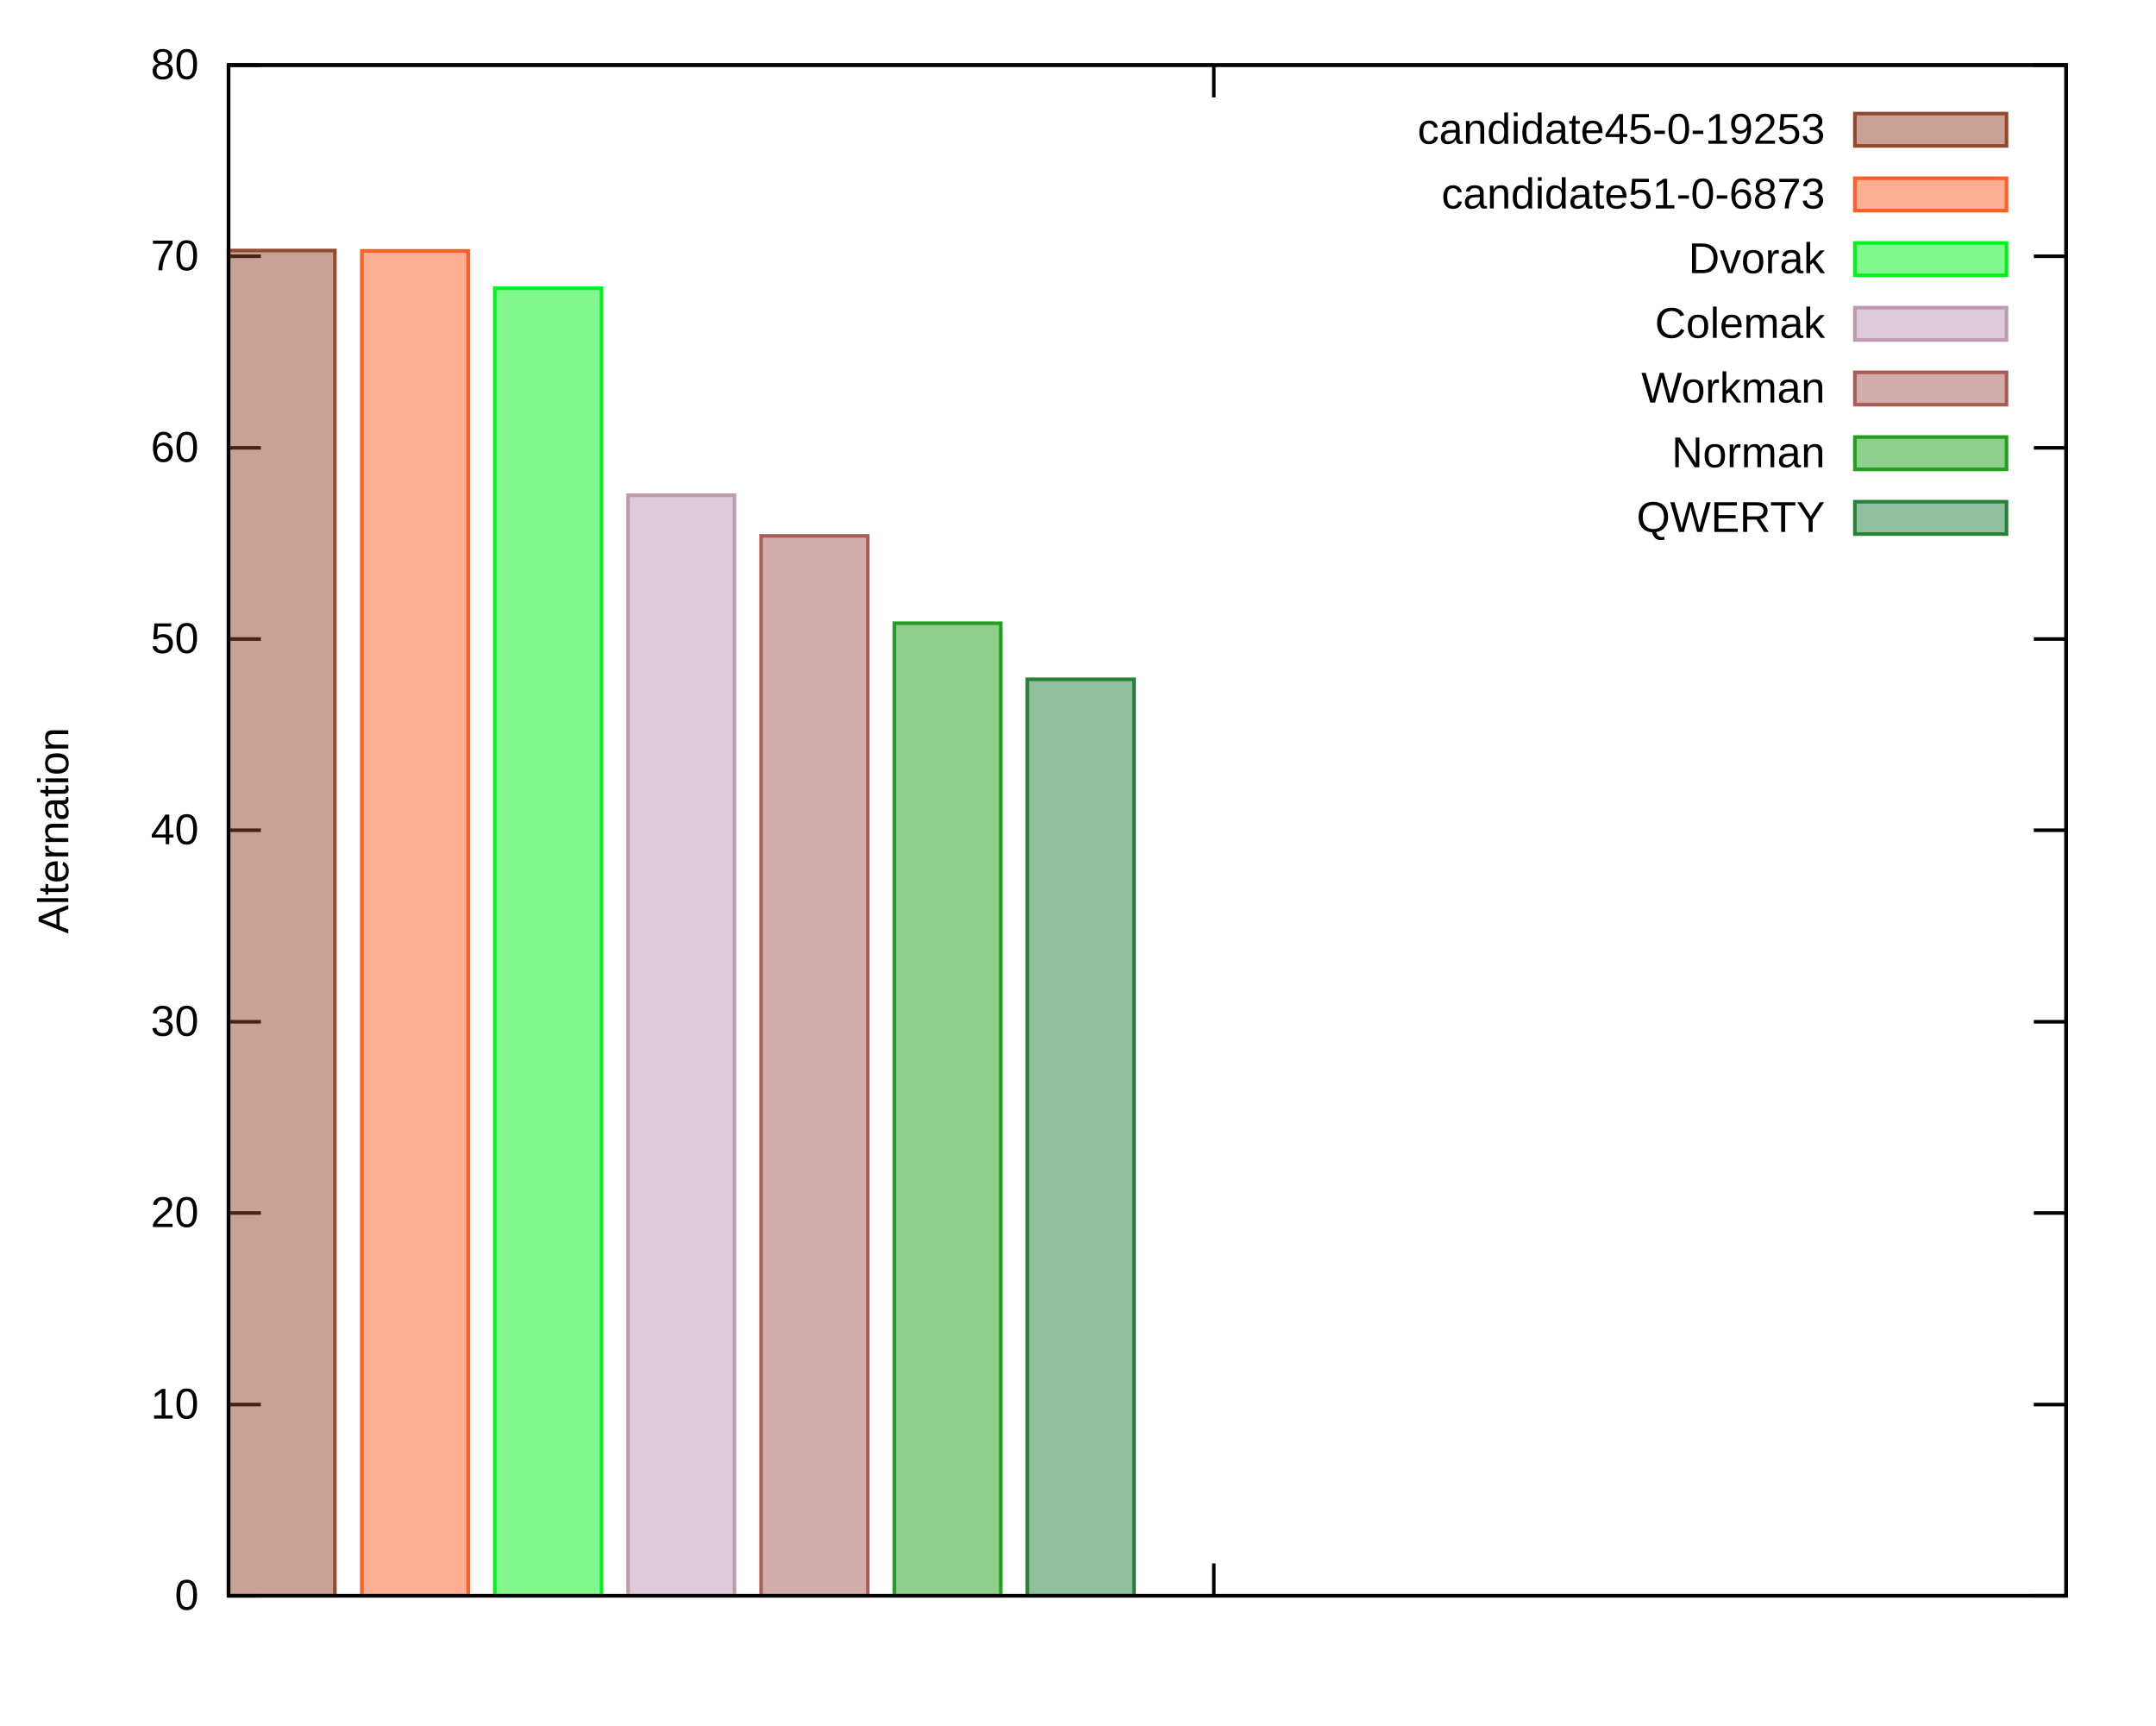
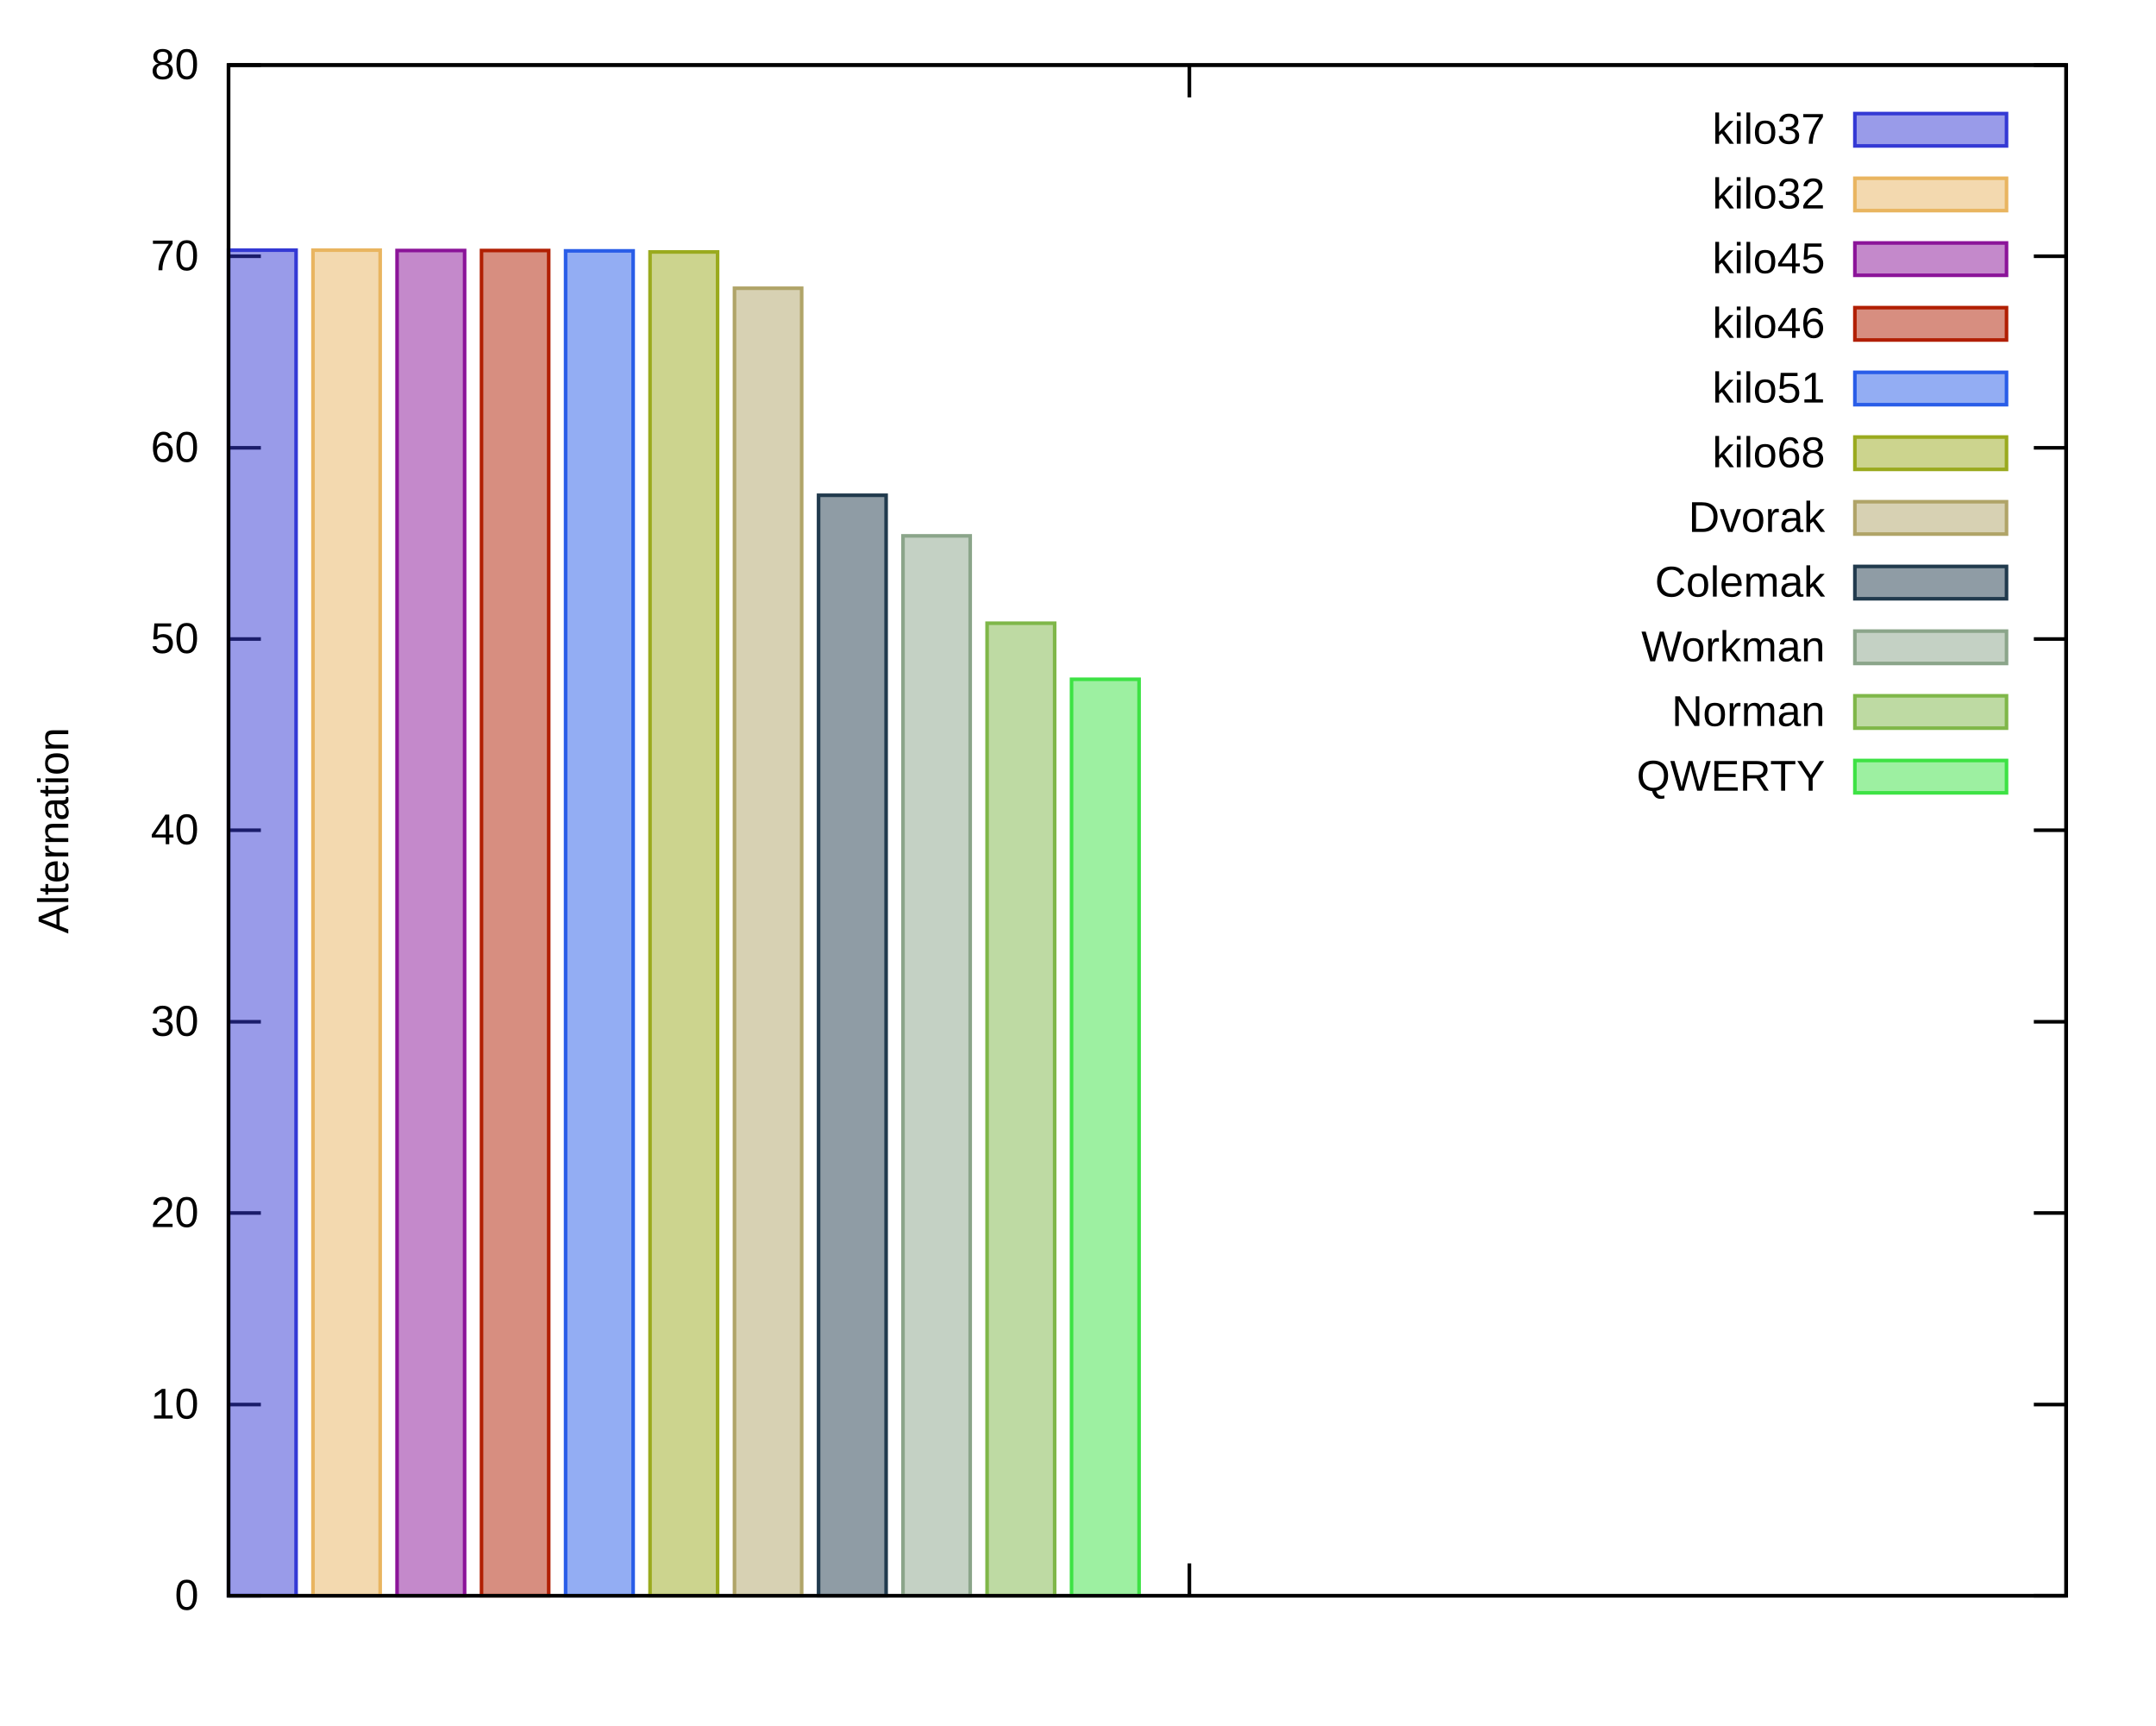
<svg xmlns="http://www.w3.org/2000/svg" xmlns:xlink="http://www.w3.org/1999/xlink" width="600" height="480" viewBox="0 0 600 480">
  <g id="gnuplot_canvas">
    <rect x="0" y="0" width="600" height="480" fill="none" />
    <defs>
      <circle id="gpDot" r="0.5" stroke-width="0.5" stroke="currentColor" />
      <path id="gpPt0" stroke-width="0.222" stroke="currentColor" d="M-1,0 h2 M0,-1 v2" />
      <path id="gpPt1" stroke-width="0.222" stroke="currentColor" d="M-1,-1 L1,1 M1,-1 L-1,1" />
      <path id="gpPt2" stroke-width="0.222" stroke="currentColor" d="M-1,0 L1,0 M0,-1 L0,1 M-1,-1 L1,1 M-1,1 L1,-1" />
      <rect id="gpPt3" stroke-width="0.222" stroke="currentColor" x="-1" y="-1" width="2" height="2" />
      <rect id="gpPt4" stroke-width="0.222" stroke="currentColor" fill="currentColor" x="-1" y="-1" width="2" height="2" />
      <circle id="gpPt5" stroke-width="0.222" stroke="currentColor" cx="0" cy="0" r="1" />
      <use xlink:href="#gpPt5" id="gpPt6" fill="currentColor" stroke="none" />
      <path id="gpPt7" stroke-width="0.222" stroke="currentColor" d="M0,-1.33 L-1.33,0.67 L1.33,0.67 z" />
      <use xlink:href="#gpPt7" id="gpPt8" fill="currentColor" stroke="none" />
      <use xlink:href="#gpPt7" id="gpPt9" stroke="currentColor" transform="rotate(180)" />
      <use xlink:href="#gpPt9" id="gpPt10" fill="currentColor" stroke="none" />
      <use xlink:href="#gpPt3" id="gpPt11" stroke="currentColor" transform="rotate(45)" />
      <use xlink:href="#gpPt11" id="gpPt12" fill="currentColor" stroke="none" />
      <path id="gpPt13" stroke-width="0.222" stroke="currentColor" d="M0,1.330 L1.265,0.411 L0.782,-1.067 L-0.782,-1.076 L-1.265,0.411 z" />
      <use xlink:href="#gpPt13" id="gpPt14" fill="currentColor" stroke="none" />
      <filter id="textbox" filterUnits="objectBoundingBox" x="0" y="0" height="1" width="1">
        <feFlood flood-color="white" flood-opacity="1" result="bgnd" />
        <feComposite in="SourceGraphic" in2="bgnd" operator="atop" />
      </filter>
      <filter id="greybox" filterUnits="objectBoundingBox" x="0" y="0" height="1" width="1">
        <feFlood flood-color="lightgrey" flood-opacity="1" result="grey" />
        <feComposite in="SourceGraphic" in2="grey" operator="atop" />
      </filter>
    </defs>
    <g fill="none" color="white" stroke="currentColor" stroke-width="1.00" stroke-linecap="butt" stroke-linejoin="miter">
</g>
    <g fill="none" color="black" stroke="currentColor" stroke-width="1.00" stroke-linecap="butt" stroke-linejoin="miter">
      <path stroke="black" d="M63.6,444.0 L72.6,444.0 M575.0,444.0 L566.0,444.0  " />
      <g transform="translate(55.3,447.9)" stroke="none" fill="black" font-family="Arial" font-size="12.00" text-anchor="end">
        <text>
          <tspan font-family="Arial"> 0</tspan>
        </text>
      </g>
    </g>
    <g fill="none" color="black" stroke="currentColor" stroke-width="1.00" stroke-linecap="butt" stroke-linejoin="miter">
      <path stroke="black" d="M63.6,390.8 L72.6,390.8 M575.0,390.8 L566.0,390.8  " />
      <g transform="translate(55.3,394.7)" stroke="none" fill="black" font-family="Arial" font-size="12.00" text-anchor="end">
        <text>
          <tspan font-family="Arial"> 10</tspan>
        </text>
      </g>
    </g>
    <g fill="none" color="black" stroke="currentColor" stroke-width="1.00" stroke-linecap="butt" stroke-linejoin="miter">
      <path stroke="black" d="M63.6,337.5 L72.6,337.5 M575.0,337.5 L566.0,337.5  " />
      <g transform="translate(55.3,341.4)" stroke="none" fill="black" font-family="Arial" font-size="12.00" text-anchor="end">
        <text>
          <tspan font-family="Arial"> 20</tspan>
        </text>
      </g>
    </g>
    <g fill="none" color="black" stroke="currentColor" stroke-width="1.00" stroke-linecap="butt" stroke-linejoin="miter">
      <path stroke="black" d="M63.6,284.3 L72.6,284.3 M575.0,284.3 L566.0,284.3  " />
      <g transform="translate(55.3,288.2)" stroke="none" fill="black" font-family="Arial" font-size="12.00" text-anchor="end">
        <text>
          <tspan font-family="Arial"> 30</tspan>
        </text>
      </g>
    </g>
    <g fill="none" color="black" stroke="currentColor" stroke-width="1.00" stroke-linecap="butt" stroke-linejoin="miter">
      <path stroke="black" d="M63.6,231.0 L72.6,231.0 M575.0,231.0 L566.0,231.0  " />
      <g transform="translate(55.3,234.9)" stroke="none" fill="black" font-family="Arial" font-size="12.00" text-anchor="end">
        <text>
          <tspan font-family="Arial"> 40</tspan>
        </text>
      </g>
    </g>
    <g fill="none" color="black" stroke="currentColor" stroke-width="1.00" stroke-linecap="butt" stroke-linejoin="miter">
      <path stroke="black" d="M63.6,177.8 L72.6,177.8 M575.0,177.8 L566.0,177.8  " />
      <g transform="translate(55.3,181.7)" stroke="none" fill="black" font-family="Arial" font-size="12.00" text-anchor="end">
        <text>
          <tspan font-family="Arial"> 50</tspan>
        </text>
      </g>
    </g>
    <g fill="none" color="black" stroke="currentColor" stroke-width="1.00" stroke-linecap="butt" stroke-linejoin="miter">
      <path stroke="black" d="M63.6,124.6 L72.6,124.6 M575.0,124.6 L566.0,124.6  " />
      <g transform="translate(55.3,128.5)" stroke="none" fill="black" font-family="Arial" font-size="12.00" text-anchor="end">
        <text>
          <tspan font-family="Arial"> 60</tspan>
        </text>
      </g>
    </g>
    <g fill="none" color="black" stroke="currentColor" stroke-width="1.00" stroke-linecap="butt" stroke-linejoin="miter">
      <path stroke="black" d="M63.6,71.3 L72.6,71.3 M575.0,71.3 L566.0,71.3  " />
      <g transform="translate(55.3,75.2)" stroke="none" fill="black" font-family="Arial" font-size="12.00" text-anchor="end">
        <text>
          <tspan font-family="Arial"> 70</tspan>
        </text>
      </g>
    </g>
    <g fill="none" color="black" stroke="currentColor" stroke-width="1.00" stroke-linecap="butt" stroke-linejoin="miter">
      <path stroke="black" d="M63.6,18.1 L72.6,18.1 M575.0,18.1 L566.0,18.1  " />
      <g transform="translate(55.3,22.0)" stroke="none" fill="black" font-family="Arial" font-size="12.00" text-anchor="end">
        <text>
          <tspan font-family="Arial"> 80</tspan>
        </text>
      </g>
    </g>
    <g fill="none" color="black" stroke="currentColor" stroke-width="1.00" stroke-linecap="butt" stroke-linejoin="miter">
-       <path stroke="black" d="M337.8,444.0 L337.8,435.0 M337.8,18.1 L337.8,27.1  " />
-       <g transform="translate(337.8,465.9)" stroke="none" fill="black" font-family="Arial" font-size="12.00" text-anchor="middle">
+       <path stroke="black" d="M331.0,444.0 L331.0,435.0 M331.0,18.1 L331.0,27.1  " />
+       <g transform="translate(331.0,465.9)" stroke="none" fill="black" font-family="Arial" font-size="12.00" text-anchor="middle">
        <text />
      </g>
    </g>
    <g fill="none" color="black" stroke="currentColor" stroke-width="1.00" stroke-linecap="butt" stroke-linejoin="miter">
</g>
    <g fill="none" color="black" stroke="currentColor" stroke-width="1.00" stroke-linecap="butt" stroke-linejoin="miter">
      <path stroke="black" d="M63.6,18.1 L63.6,444.0 L575.0,444.0 L575.0,18.1 L63.6,18.1 Z  " />
    </g>
    <g fill="none" color="black" stroke="currentColor" stroke-width="1.00" stroke-linecap="butt" stroke-linejoin="miter">
      <g transform="translate(19.0,231.1) rotate(270)" stroke="none" fill="black" font-family="Arial" font-size="12.00" text-anchor="middle">
        <text>
          <tspan font-family="Arial">Alternation</tspan>
        </text>
      </g>
    </g>
    <g fill="none" color="black" stroke="currentColor" stroke-width="1.00" stroke-linecap="butt" stroke-linejoin="miter">
</g>
    <g id="gnuplot_plot_1">
      <g fill="none" color="black" stroke="currentColor" stroke-width="1.00" stroke-linecap="butt" stroke-linejoin="miter">
        <g transform="translate(507.9,40.0)" stroke="none" fill="black" font-family="Arial" font-size="12.00" text-anchor="end">
          <text>
-             <tspan font-family="Arial">candidate45-0-19253</tspan>
-           </text>
-         </g>
-       </g>
-       <g fill="none" color="black" stroke="currentColor" stroke-width="1.00" stroke-linecap="butt" stroke-linejoin="miter">
-         <g stroke="none" shape-rendering="crispEdges">
-           <polygon fill="rgb(146,  73,  45)" fill-opacity="0.5" points="516.2,40.6 558.4,40.6 558.4,31.6 516.2,31.6 " />
-         </g>
-         <path stroke="rgb(146,  73,  45)" d="M516.2,40.6 L558.4,40.6 L558.4,31.6 L516.2,31.6 L516.2,40.6 Z  " />
-       </g>
-       <g fill="none" color="black" stroke="currentColor" stroke-width="1.00" stroke-linecap="butt" stroke-linejoin="miter">
-         <g stroke="none" shape-rendering="crispEdges">
-           <polygon fill="rgb(146,  73,  45)" fill-opacity="0.5" points="63.6,444.0 93.3,444.0 93.3,69.6 63.6,69.6 " />
-         </g>
-         <path stroke="rgb(146,  73,  45)" d="M63.6,444.0 L63.6,69.7 L93.2,69.7 L93.2,444.0 L63.6,444.0 Z  " />
+             <tspan font-family="Arial">kilo37</tspan>
+           </text>
+         </g>
+       </g>
+       <g fill="none" color="black" stroke="currentColor" stroke-width="1.00" stroke-linecap="butt" stroke-linejoin="miter">
+         <g stroke="none" shape-rendering="crispEdges">
+           <polygon fill="rgb( 52,  57, 212)" fill-opacity="0.5" points="516.2,40.6 558.4,40.6 558.4,31.6 516.2,31.6 " />
+         </g>
+         <path stroke="rgb( 52,  57, 212)" d="M516.2,40.6 L558.4,40.6 L558.4,31.6 L516.2,31.6 L516.2,40.6 Z  " />
+       </g>
+       <g fill="none" color="black" stroke="currentColor" stroke-width="1.00" stroke-linecap="butt" stroke-linejoin="miter">
+         <g stroke="none" shape-rendering="crispEdges">
+           <polygon fill="rgb( 52,  57, 212)" fill-opacity="0.5" points="63.6,444.0 82.5,444.0 82.5,69.5 63.6,69.5 " />
+         </g>
+         <path stroke="rgb( 52,  57, 212)" d="M63.6,444.0 L63.6,69.6 L82.4,69.6 L82.4,444.0 L63.6,444.0 Z  " />
      </g>
    </g>
    <g id="gnuplot_plot_2">
      <g fill="none" color="black" stroke="currentColor" stroke-width="1.00" stroke-linecap="butt" stroke-linejoin="miter">
        <g transform="translate(507.9,58.0)" stroke="none" fill="black" font-family="Arial" font-size="12.00" text-anchor="end">
          <text>
-             <tspan font-family="Arial">candidate51-0-6873</tspan>
-           </text>
-         </g>
-       </g>
-       <g fill="none" color="black" stroke="currentColor" stroke-width="1.00" stroke-linecap="butt" stroke-linejoin="miter">
-         <g stroke="none" shape-rendering="crispEdges">
-           <polygon fill="rgb(254,  94,  39)" fill-opacity="0.5" points="516.2,58.6 558.4,58.6 558.4,49.6 516.2,49.6 " />
-         </g>
-         <path stroke="rgb(254,  94,  39)" d="M516.2,58.6 L558.4,58.6 L558.4,49.6 L516.2,49.6 L516.2,58.6 Z  " />
-       </g>
-       <g fill="none" color="black" stroke="currentColor" stroke-width="1.00" stroke-linecap="butt" stroke-linejoin="miter">
-         <g stroke="none" shape-rendering="crispEdges">
-           <polygon fill="rgb(254,  94,  39)" fill-opacity="0.5" points="100.7,444.0 130.4,444.0 130.4,69.7 100.7,69.7 " />
-         </g>
-         <path stroke="rgb(254,  94,  39)" d="M100.7,444.0 L100.7,69.8 L130.3,69.8 L130.3,444.0 L100.7,444.0 Z  " />
+             <tspan font-family="Arial">kilo32</tspan>
+           </text>
+         </g>
+       </g>
+       <g fill="none" color="black" stroke="currentColor" stroke-width="1.00" stroke-linecap="butt" stroke-linejoin="miter">
+         <g stroke="none" shape-rendering="crispEdges">
+           <polygon fill="rgb(233, 181,  96)" fill-opacity="0.5" points="516.2,58.6 558.4,58.6 558.4,49.6 516.2,49.6 " />
+         </g>
+         <path stroke="rgb(233, 181,  96)" d="M516.2,58.6 L558.4,58.6 L558.4,49.6 L516.2,49.6 L516.2,58.6 Z  " />
+       </g>
+       <g fill="none" color="black" stroke="currentColor" stroke-width="1.00" stroke-linecap="butt" stroke-linejoin="miter">
+         <g stroke="none" shape-rendering="crispEdges">
+           <polygon fill="rgb(233, 181,  96)" fill-opacity="0.5" points="87.1,444.0 105.9,444.0 105.9,69.5 87.1,69.5 " />
+         </g>
+         <path stroke="rgb(233, 181,  96)" d="M87.1,444.0 L87.1,69.6 L105.8,69.6 L105.8,444.0 L87.1,444.0 Z  " />
      </g>
    </g>
    <g id="gnuplot_plot_3">
      <g fill="none" color="black" stroke="currentColor" stroke-width="1.00" stroke-linecap="butt" stroke-linejoin="miter">
        <g transform="translate(507.9,76.0)" stroke="none" fill="black" font-family="Arial" font-size="12.00" text-anchor="end">
          <text>
+             <tspan font-family="Arial">kilo45</tspan>
+           </text>
+         </g>
+       </g>
+       <g fill="none" color="black" stroke="currentColor" stroke-width="1.00" stroke-linecap="butt" stroke-linejoin="miter">
+         <g stroke="none" shape-rendering="crispEdges">
+           <polygon fill="rgb(139,  20, 153)" fill-opacity="0.5" points="516.2,76.6 558.4,76.6 558.4,67.6 516.2,67.6 " />
+         </g>
+         <path stroke="rgb(139,  20, 153)" d="M516.2,76.6 L558.4,76.6 L558.4,67.6 L516.2,67.6 L516.2,76.6 Z  " />
+       </g>
+       <g fill="none" color="black" stroke="currentColor" stroke-width="1.00" stroke-linecap="butt" stroke-linejoin="miter">
+         <g stroke="none" shape-rendering="crispEdges">
+           <polygon fill="rgb(139,  20, 153)" fill-opacity="0.5" points="110.5,444.0 129.4,444.0 129.4,69.6 110.5,69.6 " />
+         </g>
+         <path stroke="rgb(139,  20, 153)" d="M110.5,444.0 L110.5,69.7 L129.3,69.7 L129.3,444.0 L110.5,444.0 Z  " />
+       </g>
+     </g>
+     <g id="gnuplot_plot_4">
+       <g fill="none" color="black" stroke="currentColor" stroke-width="1.00" stroke-linecap="butt" stroke-linejoin="miter">
+         <g transform="translate(507.9,94.0)" stroke="none" fill="black" font-family="Arial" font-size="12.00" text-anchor="end">
+           <text>
+             <tspan font-family="Arial">kilo46</tspan>
+           </text>
+         </g>
+       </g>
+       <g fill="none" color="black" stroke="currentColor" stroke-width="1.00" stroke-linecap="butt" stroke-linejoin="miter">
+         <g stroke="none" shape-rendering="crispEdges">
+           <polygon fill="rgb(177,  31,   3)" fill-opacity="0.5" points="516.2,94.6 558.4,94.6 558.4,85.6 516.2,85.6 " />
+         </g>
+         <path stroke="rgb(177,  31,   3)" d="M516.2,94.6 L558.4,94.6 L558.4,85.6 L516.2,85.6 L516.2,94.6 Z  " />
+       </g>
+       <g fill="none" color="black" stroke="currentColor" stroke-width="1.00" stroke-linecap="butt" stroke-linejoin="miter">
+         <g stroke="none" shape-rendering="crispEdges">
+           <polygon fill="rgb(177,  31,   3)" fill-opacity="0.5" points="134.0,444.0 152.8,444.0 152.8,69.6 134.0,69.6 " />
+         </g>
+         <path stroke="rgb(177,  31,   3)" d="M134.0,444.0 L134.0,69.7 L152.7,69.7 L152.7,444.0 L134.0,444.0 Z  " />
+       </g>
+     </g>
+     <g id="gnuplot_plot_5">
+       <g fill="none" color="black" stroke="currentColor" stroke-width="1.00" stroke-linecap="butt" stroke-linejoin="miter">
+         <g transform="translate(507.9,112.0)" stroke="none" fill="black" font-family="Arial" font-size="12.00" text-anchor="end">
+           <text>
+             <tspan font-family="Arial">kilo51</tspan>
+           </text>
+         </g>
+       </g>
+       <g fill="none" color="black" stroke="currentColor" stroke-width="1.00" stroke-linecap="butt" stroke-linejoin="miter">
+         <g stroke="none" shape-rendering="crispEdges">
+           <polygon fill="rgb( 41,  93, 232)" fill-opacity="0.5" points="516.2,112.6 558.4,112.6 558.4,103.6 516.2,103.6 " />
+         </g>
+         <path stroke="rgb( 41,  93, 232)" d="M516.2,112.6 L558.4,112.6 L558.4,103.6 L516.2,103.6 L516.2,112.6 Z  " />
+       </g>
+       <g fill="none" color="black" stroke="currentColor" stroke-width="1.00" stroke-linecap="butt" stroke-linejoin="miter">
+         <g stroke="none" shape-rendering="crispEdges">
+           <polygon fill="rgb( 41,  93, 232)" fill-opacity="0.5" points="157.4,444.0 176.3,444.0 176.3,69.7 157.4,69.7 " />
+         </g>
+         <path stroke="rgb( 41,  93, 232)" d="M157.4,444.0 L157.4,69.8 L176.2,69.8 L176.2,444.0 L157.4,444.0 Z  " />
+       </g>
+     </g>
+     <g id="gnuplot_plot_6">
+       <g fill="none" color="black" stroke="currentColor" stroke-width="1.00" stroke-linecap="butt" stroke-linejoin="miter">
+         <g transform="translate(507.9,130.0)" stroke="none" fill="black" font-family="Arial" font-size="12.00" text-anchor="end">
+           <text>
+             <tspan font-family="Arial">kilo68</tspan>
+           </text>
+         </g>
+       </g>
+       <g fill="none" color="black" stroke="currentColor" stroke-width="1.00" stroke-linecap="butt" stroke-linejoin="miter">
+         <g stroke="none" shape-rendering="crispEdges">
+           <polygon fill="rgb(154, 170,  30)" fill-opacity="0.5" points="516.2,130.6 558.4,130.6 558.4,121.6 516.2,121.6 " />
+         </g>
+         <path stroke="rgb(154, 170,  30)" d="M516.2,130.6 L558.4,130.6 L558.4,121.6 L516.2,121.6 L516.2,130.6 Z  " />
+       </g>
+       <g fill="none" color="black" stroke="currentColor" stroke-width="1.00" stroke-linecap="butt" stroke-linejoin="miter">
+         <g stroke="none" shape-rendering="crispEdges">
+           <polygon fill="rgb(154, 170,  30)" fill-opacity="0.5" points="180.9,444.0 199.8,444.0 199.8,70.0 180.9,70.0 " />
+         </g>
+         <path stroke="rgb(154, 170,  30)" d="M180.9,444.0 L180.9,70.1 L199.7,70.1 L199.7,444.0 L180.9,444.0 Z  " />
+       </g>
+     </g>
+     <g id="gnuplot_plot_7">
+       <g fill="none" color="black" stroke="currentColor" stroke-width="1.00" stroke-linecap="butt" stroke-linejoin="miter">
+         <g transform="translate(507.9,148.0)" stroke="none" fill="black" font-family="Arial" font-size="12.00" text-anchor="end">
+           <text>
            <tspan font-family="Arial">Dvorak</tspan>
          </text>
        </g>
      </g>
      <g fill="none" color="black" stroke="currentColor" stroke-width="1.00" stroke-linecap="butt" stroke-linejoin="miter">
        <g stroke="none" shape-rendering="crispEdges">
-           <polygon fill="rgb(  5, 240,  31)" fill-opacity="0.5" points="516.2,76.6 558.4,76.6 558.4,67.6 516.2,67.6 " />
-         </g>
-         <path stroke="rgb(  5, 240,  31)" d="M516.2,76.6 L558.4,76.6 L558.4,67.6 L516.2,67.6 L516.2,76.6 Z  " />
-       </g>
-       <g fill="none" color="black" stroke="currentColor" stroke-width="1.00" stroke-linecap="butt" stroke-linejoin="miter">
-         <g stroke="none" shape-rendering="crispEdges">
-           <polygon fill="rgb(  5, 240,  31)" fill-opacity="0.5" points="137.7,444.0 167.5,444.0 167.5,80.1 137.7,80.1 " />
-         </g>
-         <path stroke="rgb(  5, 240,  31)" d="M137.7,444.0 L137.7,80.2 L167.4,80.2 L167.4,444.0 L137.7,444.0 Z  " />
-       </g>
-     </g>
-     <g id="gnuplot_plot_4">
-       <g fill="none" color="black" stroke="currentColor" stroke-width="1.00" stroke-linecap="butt" stroke-linejoin="miter">
-         <g transform="translate(507.9,94.0)" stroke="none" fill="black" font-family="Arial" font-size="12.00" text-anchor="end">
+           <polygon fill="rgb(176, 164, 104)" fill-opacity="0.5" points="516.2,148.6 558.4,148.6 558.4,139.6 516.2,139.6 " />
+         </g>
+         <path stroke="rgb(176, 164, 104)" d="M516.2,148.6 L558.4,148.6 L558.4,139.6 L516.2,139.6 L516.2,148.6 Z  " />
+       </g>
+       <g fill="none" color="black" stroke="currentColor" stroke-width="1.00" stroke-linecap="butt" stroke-linejoin="miter">
+         <g stroke="none" shape-rendering="crispEdges">
+           <polygon fill="rgb(176, 164, 104)" fill-opacity="0.5" points="204.4,444.0 223.2,444.0 223.2,80.1 204.4,80.1 " />
+         </g>
+         <path stroke="rgb(176, 164, 104)" d="M204.4,444.0 L204.4,80.2 L223.1,80.2 L223.1,444.0 L204.4,444.0 Z  " />
+       </g>
+     </g>
+     <g id="gnuplot_plot_8">
+       <g fill="none" color="black" stroke="currentColor" stroke-width="1.00" stroke-linecap="butt" stroke-linejoin="miter">
+         <g transform="translate(507.9,166.0)" stroke="none" fill="black" font-family="Arial" font-size="12.00" text-anchor="end">
          <text>
            <tspan font-family="Arial">Colemak</tspan>
          </text>
        </g>
      </g>
      <g fill="none" color="black" stroke="currentColor" stroke-width="1.00" stroke-linecap="butt" stroke-linejoin="miter">
        <g stroke="none" shape-rendering="crispEdges">
-           <polygon fill="rgb(188, 154, 177)" fill-opacity="0.5" points="516.2,94.6 558.4,94.6 558.4,85.6 516.2,85.6 " />
-         </g>
-         <path stroke="rgb(188, 154, 177)" d="M516.2,94.6 L558.4,94.6 L558.4,85.6 L516.2,85.6 L516.2,94.6 Z  " />
-       </g>
-       <g fill="none" color="black" stroke="currentColor" stroke-width="1.00" stroke-linecap="butt" stroke-linejoin="miter">
-         <g stroke="none" shape-rendering="crispEdges">
-           <polygon fill="rgb(188, 154, 177)" fill-opacity="0.5" points="174.8,444.0 204.5,444.0 204.5,137.7 174.8,137.7 " />
-         </g>
-         <path stroke="rgb(188, 154, 177)" d="M174.8,444.0 L174.8,137.8 L204.4,137.8 L204.4,444.0 L174.8,444.0 Z  " />
-       </g>
-     </g>
-     <g id="gnuplot_plot_5">
-       <g fill="none" color="black" stroke="currentColor" stroke-width="1.00" stroke-linecap="butt" stroke-linejoin="miter">
-         <g transform="translate(507.9,112.0)" stroke="none" fill="black" font-family="Arial" font-size="12.00" text-anchor="end">
+           <polygon fill="rgb( 33,  58,  77)" fill-opacity="0.5" points="516.2,166.6 558.4,166.6 558.4,157.6 516.2,157.6 " />
+         </g>
+         <path stroke="rgb( 33,  58,  77)" d="M516.2,166.6 L558.4,166.6 L558.4,157.6 L516.2,157.6 L516.2,166.6 Z  " />
+       </g>
+       <g fill="none" color="black" stroke="currentColor" stroke-width="1.00" stroke-linecap="butt" stroke-linejoin="miter">
+         <g stroke="none" shape-rendering="crispEdges">
+           <polygon fill="rgb( 33,  58,  77)" fill-opacity="0.5" points="227.8,444.0 246.7,444.0 246.7,137.7 227.8,137.7 " />
+         </g>
+         <path stroke="rgb( 33,  58,  77)" d="M227.8,444.0 L227.8,137.8 L246.6,137.8 L246.6,444.0 L227.8,444.0 Z  " />
+       </g>
+     </g>
+     <g id="gnuplot_plot_9">
+       <g fill="none" color="black" stroke="currentColor" stroke-width="1.00" stroke-linecap="butt" stroke-linejoin="miter">
+         <g transform="translate(507.9,184.0)" stroke="none" fill="black" font-family="Arial" font-size="12.00" text-anchor="end">
          <text>
            <tspan font-family="Arial">Workman</tspan>
          </text>
        </g>
      </g>
      <g fill="none" color="black" stroke="currentColor" stroke-width="1.00" stroke-linecap="butt" stroke-linejoin="miter">
        <g stroke="none" shape-rendering="crispEdges">
-           <polygon fill="rgb(169,  93,  88)" fill-opacity="0.5" points="516.2,112.6 558.4,112.6 558.4,103.6 516.2,103.6 " />
-         </g>
-         <path stroke="rgb(169,  93,  88)" d="M516.2,112.6 L558.4,112.6 L558.4,103.6 L516.2,103.6 L516.2,112.6 Z  " />
-       </g>
-       <g fill="none" color="black" stroke="currentColor" stroke-width="1.00" stroke-linecap="butt" stroke-linejoin="miter">
-         <g stroke="none" shape-rendering="crispEdges">
-           <polygon fill="rgb(169,  93,  88)" fill-opacity="0.5" points="211.8,444.0 241.6,444.0 241.6,149.0 211.8,149.0 " />
-         </g>
-         <path stroke="rgb(169,  93,  88)" d="M211.8,444.0 L211.8,149.1 L241.5,149.1 L241.5,444.0 L211.8,444.0 Z  " />
-       </g>
-     </g>
-     <g id="gnuplot_plot_6">
-       <g fill="none" color="black" stroke="currentColor" stroke-width="1.00" stroke-linecap="butt" stroke-linejoin="miter">
-         <g transform="translate(507.9,130.0)" stroke="none" fill="black" font-family="Arial" font-size="12.00" text-anchor="end">
+           <polygon fill="rgb(139, 165, 138)" fill-opacity="0.5" points="516.2,184.6 558.4,184.6 558.4,175.6 516.2,175.6 " />
+         </g>
+         <path stroke="rgb(139, 165, 138)" d="M516.2,184.6 L558.4,184.6 L558.4,175.6 L516.2,175.6 L516.2,184.6 Z  " />
+       </g>
+       <g fill="none" color="black" stroke="currentColor" stroke-width="1.00" stroke-linecap="butt" stroke-linejoin="miter">
+         <g stroke="none" shape-rendering="crispEdges">
+           <polygon fill="rgb(139, 165, 138)" fill-opacity="0.5" points="251.3,444.0 270.1,444.0 270.1,149.0 251.3,149.0 " />
+         </g>
+         <path stroke="rgb(139, 165, 138)" d="M251.3,444.0 L251.3,149.1 L270.0,149.1 L270.0,444.0 L251.3,444.0 Z  " />
+       </g>
+     </g>
+     <g id="gnuplot_plot_10">
+       <g fill="none" color="black" stroke="currentColor" stroke-width="1.00" stroke-linecap="butt" stroke-linejoin="miter">
+         <g transform="translate(507.9,202.0)" stroke="none" fill="black" font-family="Arial" font-size="12.00" text-anchor="end">
          <text>
            <tspan font-family="Arial">Norman</tspan>
          </text>
        </g>
      </g>
      <g fill="none" color="black" stroke="currentColor" stroke-width="1.00" stroke-linecap="butt" stroke-linejoin="miter">
        <g stroke="none" shape-rendering="crispEdges">
-           <polygon fill="rgb( 34, 159,  31)" fill-opacity="0.5" points="516.2,130.6 558.4,130.6 558.4,121.6 516.2,121.6 " />
-         </g>
-         <path stroke="rgb( 34, 159,  31)" d="M516.2,130.6 L558.4,130.6 L558.4,121.6 L516.2,121.6 L516.2,130.6 Z  " />
-       </g>
-       <g fill="none" color="black" stroke="currentColor" stroke-width="1.00" stroke-linecap="butt" stroke-linejoin="miter">
-         <g stroke="none" shape-rendering="crispEdges">
-           <polygon fill="rgb( 34, 159,  31)" fill-opacity="0.5" points="248.9,444.0 278.6,444.0 278.6,173.3 248.9,173.3 " />
-         </g>
-         <path stroke="rgb( 34, 159,  31)" d="M248.9,444.0 L248.9,173.4 L278.5,173.4 L278.5,444.0 L248.9,444.0 Z  " />
-       </g>
-     </g>
-     <g id="gnuplot_plot_7">
-       <g fill="none" color="black" stroke="currentColor" stroke-width="1.00" stroke-linecap="butt" stroke-linejoin="miter">
-         <g transform="translate(507.9,148.0)" stroke="none" fill="black" font-family="Arial" font-size="12.00" text-anchor="end">
+           <polygon fill="rgb(127, 183,  73)" fill-opacity="0.5" points="516.2,202.6 558.4,202.6 558.4,193.6 516.2,193.6 " />
+         </g>
+         <path stroke="rgb(127, 183,  73)" d="M516.2,202.6 L558.4,202.6 L558.4,193.6 L516.2,193.6 L516.2,202.6 Z  " />
+       </g>
+       <g fill="none" color="black" stroke="currentColor" stroke-width="1.00" stroke-linecap="butt" stroke-linejoin="miter">
+         <g stroke="none" shape-rendering="crispEdges">
+           <polygon fill="rgb(127, 183,  73)" fill-opacity="0.5" points="274.7,444.0 293.6,444.0 293.6,173.3 274.7,173.3 " />
+         </g>
+         <path stroke="rgb(127, 183,  73)" d="M274.7,444.0 L274.7,173.4 L293.5,173.4 L293.5,444.0 L274.7,444.0 Z  " />
+       </g>
+     </g>
+     <g id="gnuplot_plot_11">
+       <g fill="none" color="black" stroke="currentColor" stroke-width="1.00" stroke-linecap="butt" stroke-linejoin="miter">
+         <g transform="translate(507.9,220.0)" stroke="none" fill="black" font-family="Arial" font-size="12.00" text-anchor="end">
          <text>
            <tspan font-family="Arial">QWERTY</tspan>
          </text>
        </g>
      </g>
      <g fill="none" color="black" stroke="currentColor" stroke-width="1.00" stroke-linecap="butt" stroke-linejoin="miter">
        <g stroke="none" shape-rendering="crispEdges">
-           <polygon fill="rgb( 39, 128,  56)" fill-opacity="0.5" points="516.2,148.6 558.4,148.6 558.4,139.6 516.2,139.6 " />
-         </g>
-         <path stroke="rgb( 39, 128,  56)" d="M516.2,148.6 L558.4,148.6 L558.4,139.6 L516.2,139.6 L516.2,148.6 Z  " />
-       </g>
-       <g fill="none" color="black" stroke="currentColor" stroke-width="1.00" stroke-linecap="butt" stroke-linejoin="miter">
-         <g stroke="none" shape-rendering="crispEdges">
-           <polygon fill="rgb( 39, 128,  56)" fill-opacity="0.5" points="285.9,444.0 315.7,444.0 315.7,188.9 285.9,188.9 " />
-         </g>
-         <path stroke="rgb( 39, 128,  56)" d="M285.9,444.0 L285.9,189.0 L315.6,189.0 L315.6,444.0 L285.9,444.0 Z  " />
-       </g>
-     </g>
-     <g id="gnuplot_plot_8">
+           <polygon fill="rgb( 61, 226,  68)" fill-opacity="0.5" points="516.2,220.6 558.4,220.6 558.4,211.6 516.2,211.6 " />
+         </g>
+         <path stroke="rgb( 61, 226,  68)" d="M516.2,220.6 L558.4,220.6 L558.4,211.6 L516.2,211.6 L516.2,220.6 Z  " />
+       </g>
+       <g fill="none" color="black" stroke="currentColor" stroke-width="1.00" stroke-linecap="butt" stroke-linejoin="miter">
+         <g stroke="none" shape-rendering="crispEdges">
+           <polygon fill="rgb( 61, 226,  68)" fill-opacity="0.5" points="298.2,444.0 317.1,444.0 317.1,188.9 298.2,188.9 " />
+         </g>
+         <path stroke="rgb( 61, 226,  68)" d="M298.2,444.0 L298.2,189.0 L317.0,189.0 L317.0,444.0 L298.2,444.0 Z  " />
+       </g>
+     </g>
+     <g id="gnuplot_plot_12">
      <g fill="none" color="black" stroke="currentColor" stroke-width="1.00" stroke-linecap="butt" stroke-linejoin="miter">
</g>
    </g>
    <g fill="none" color="white" stroke="rgb(  0,   0,   0)" stroke-width="2.00" stroke-linecap="butt" stroke-linejoin="miter">
</g>
    <g fill="none" color="black" stroke="currentColor" stroke-width="2.00" stroke-linecap="butt" stroke-linejoin="miter">
</g>
    <g fill="none" color="black" stroke="black" stroke-width="1.00" stroke-linecap="butt" stroke-linejoin="miter">
</g>
    <g fill="none" color="black" stroke="currentColor" stroke-width="1.00" stroke-linecap="butt" stroke-linejoin="miter">
      <path stroke="black" d="M63.6,18.1 L63.6,444.0 L575.0,444.0 L575.0,18.1 L63.6,18.1 Z  " />
    </g>
    <g fill="none" color="black" stroke="currentColor" stroke-width="1.00" stroke-linecap="butt" stroke-linejoin="miter">
</g>
  </g>
</svg>
